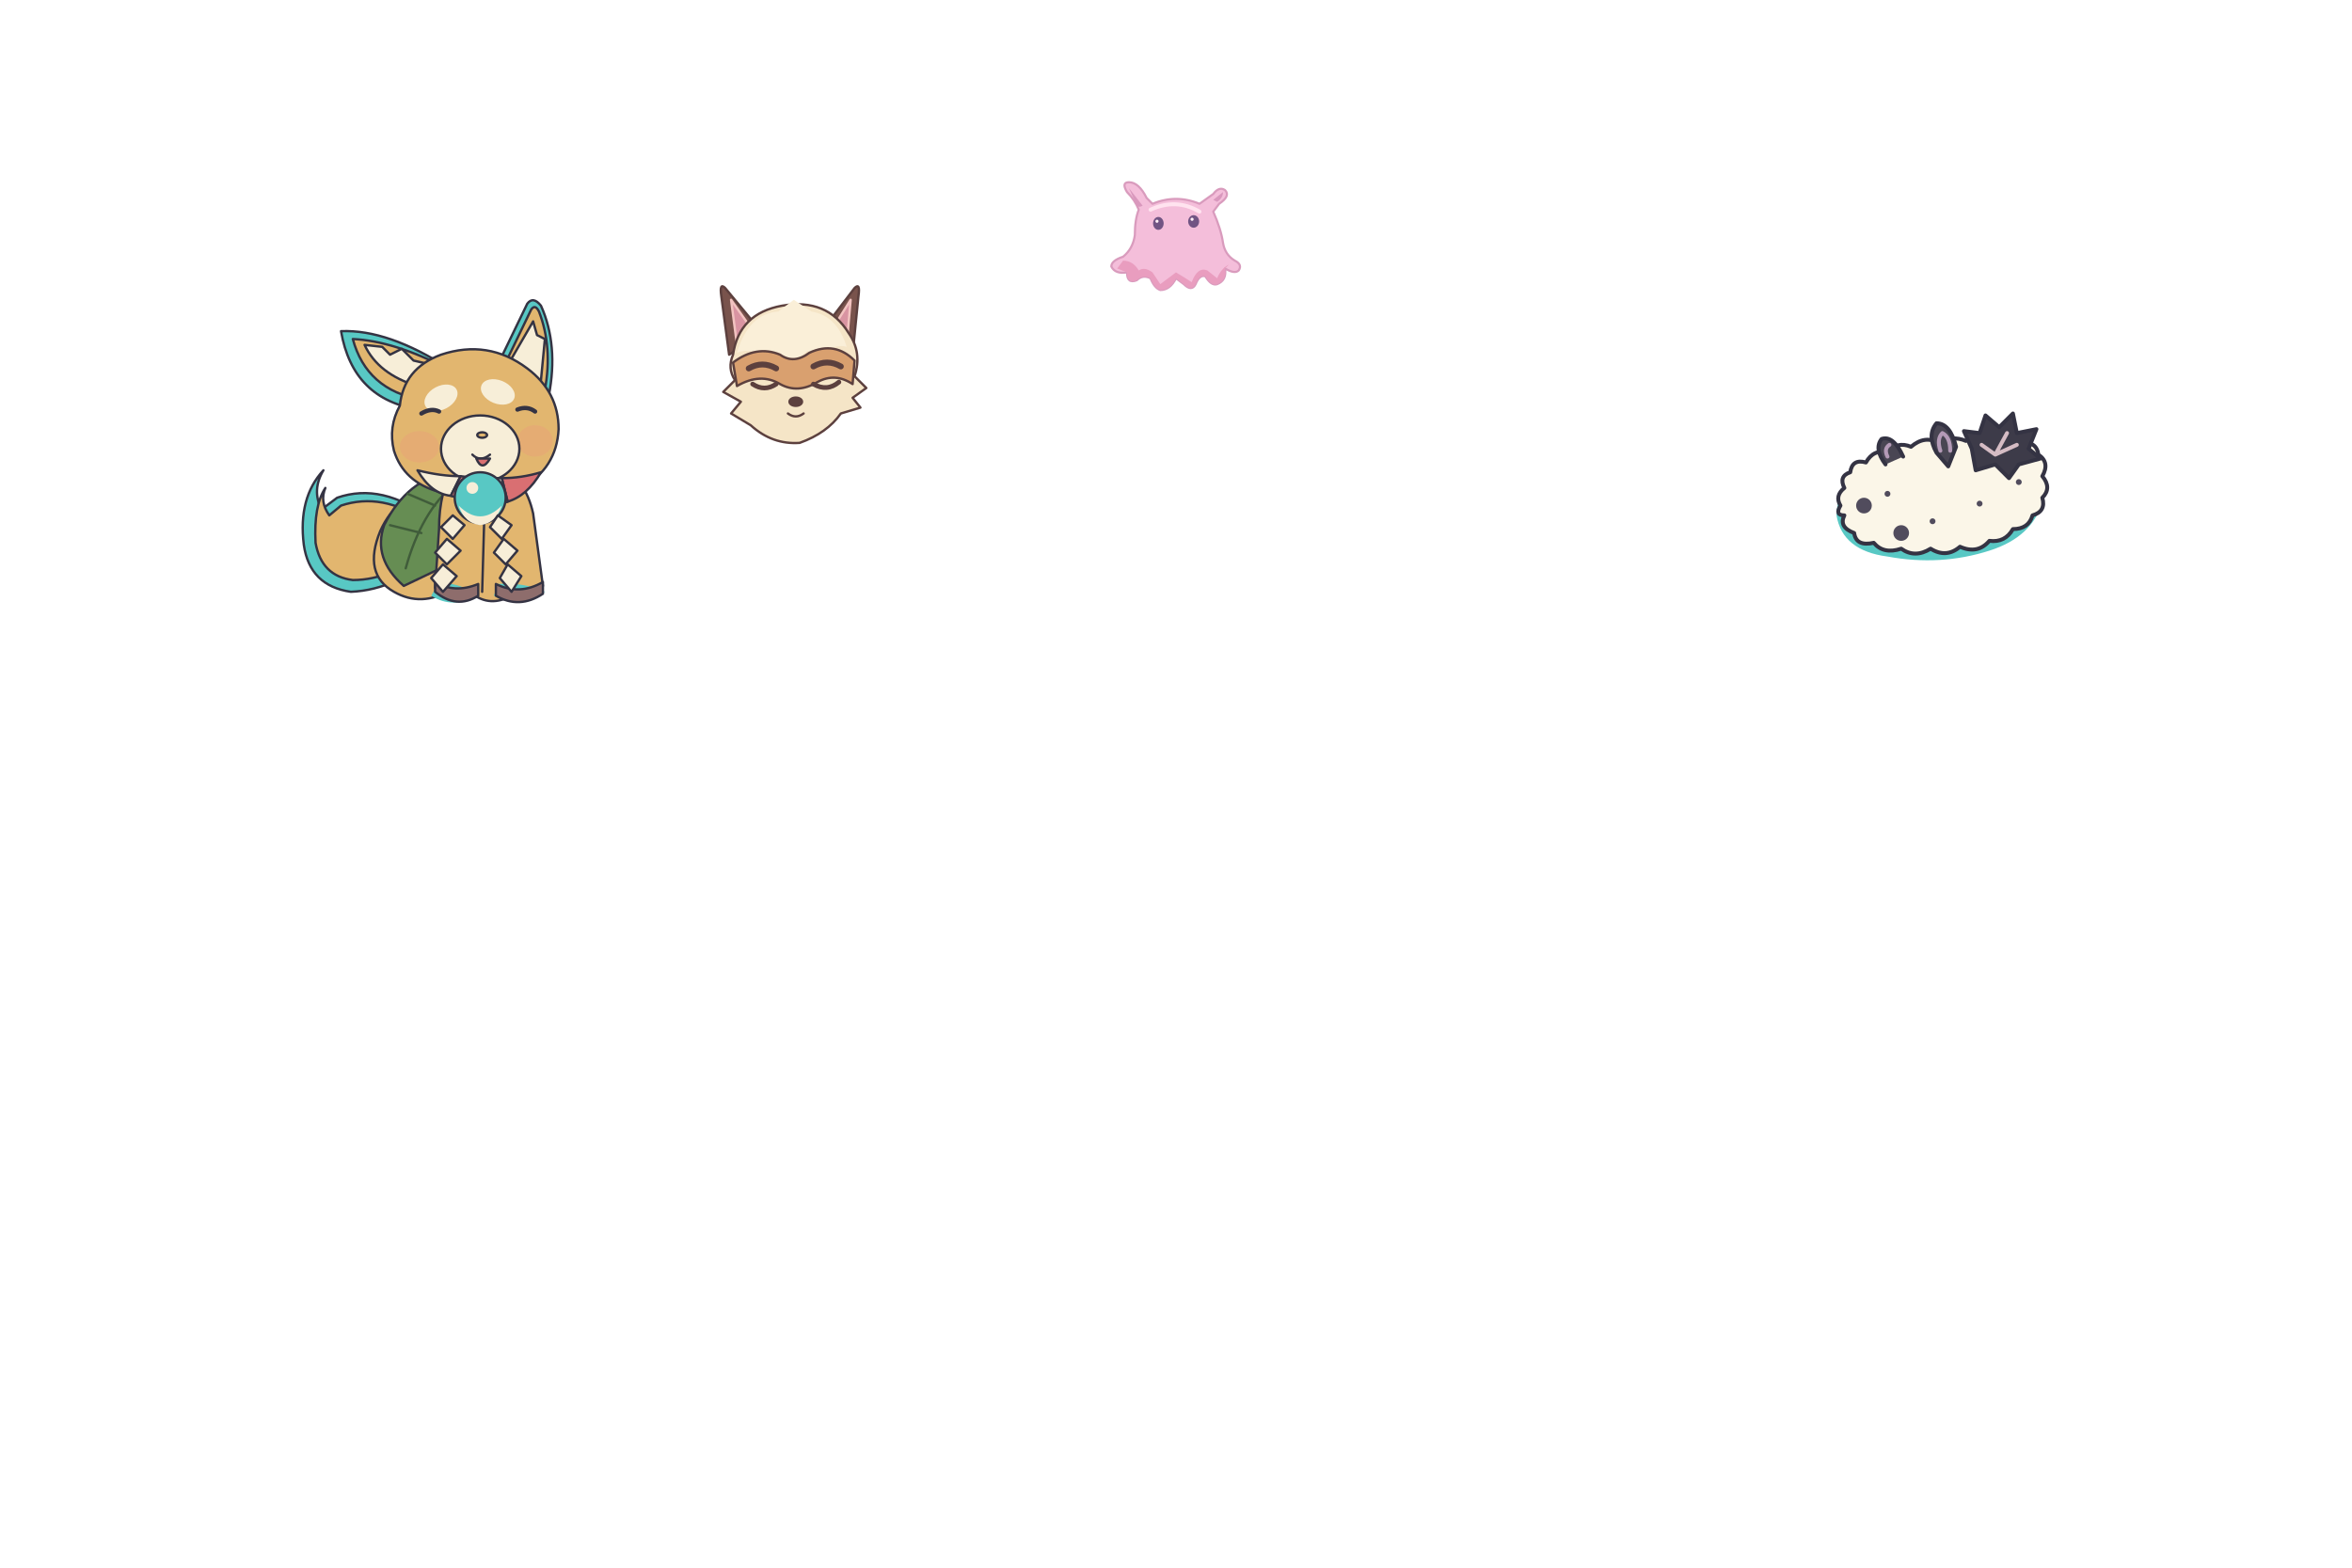
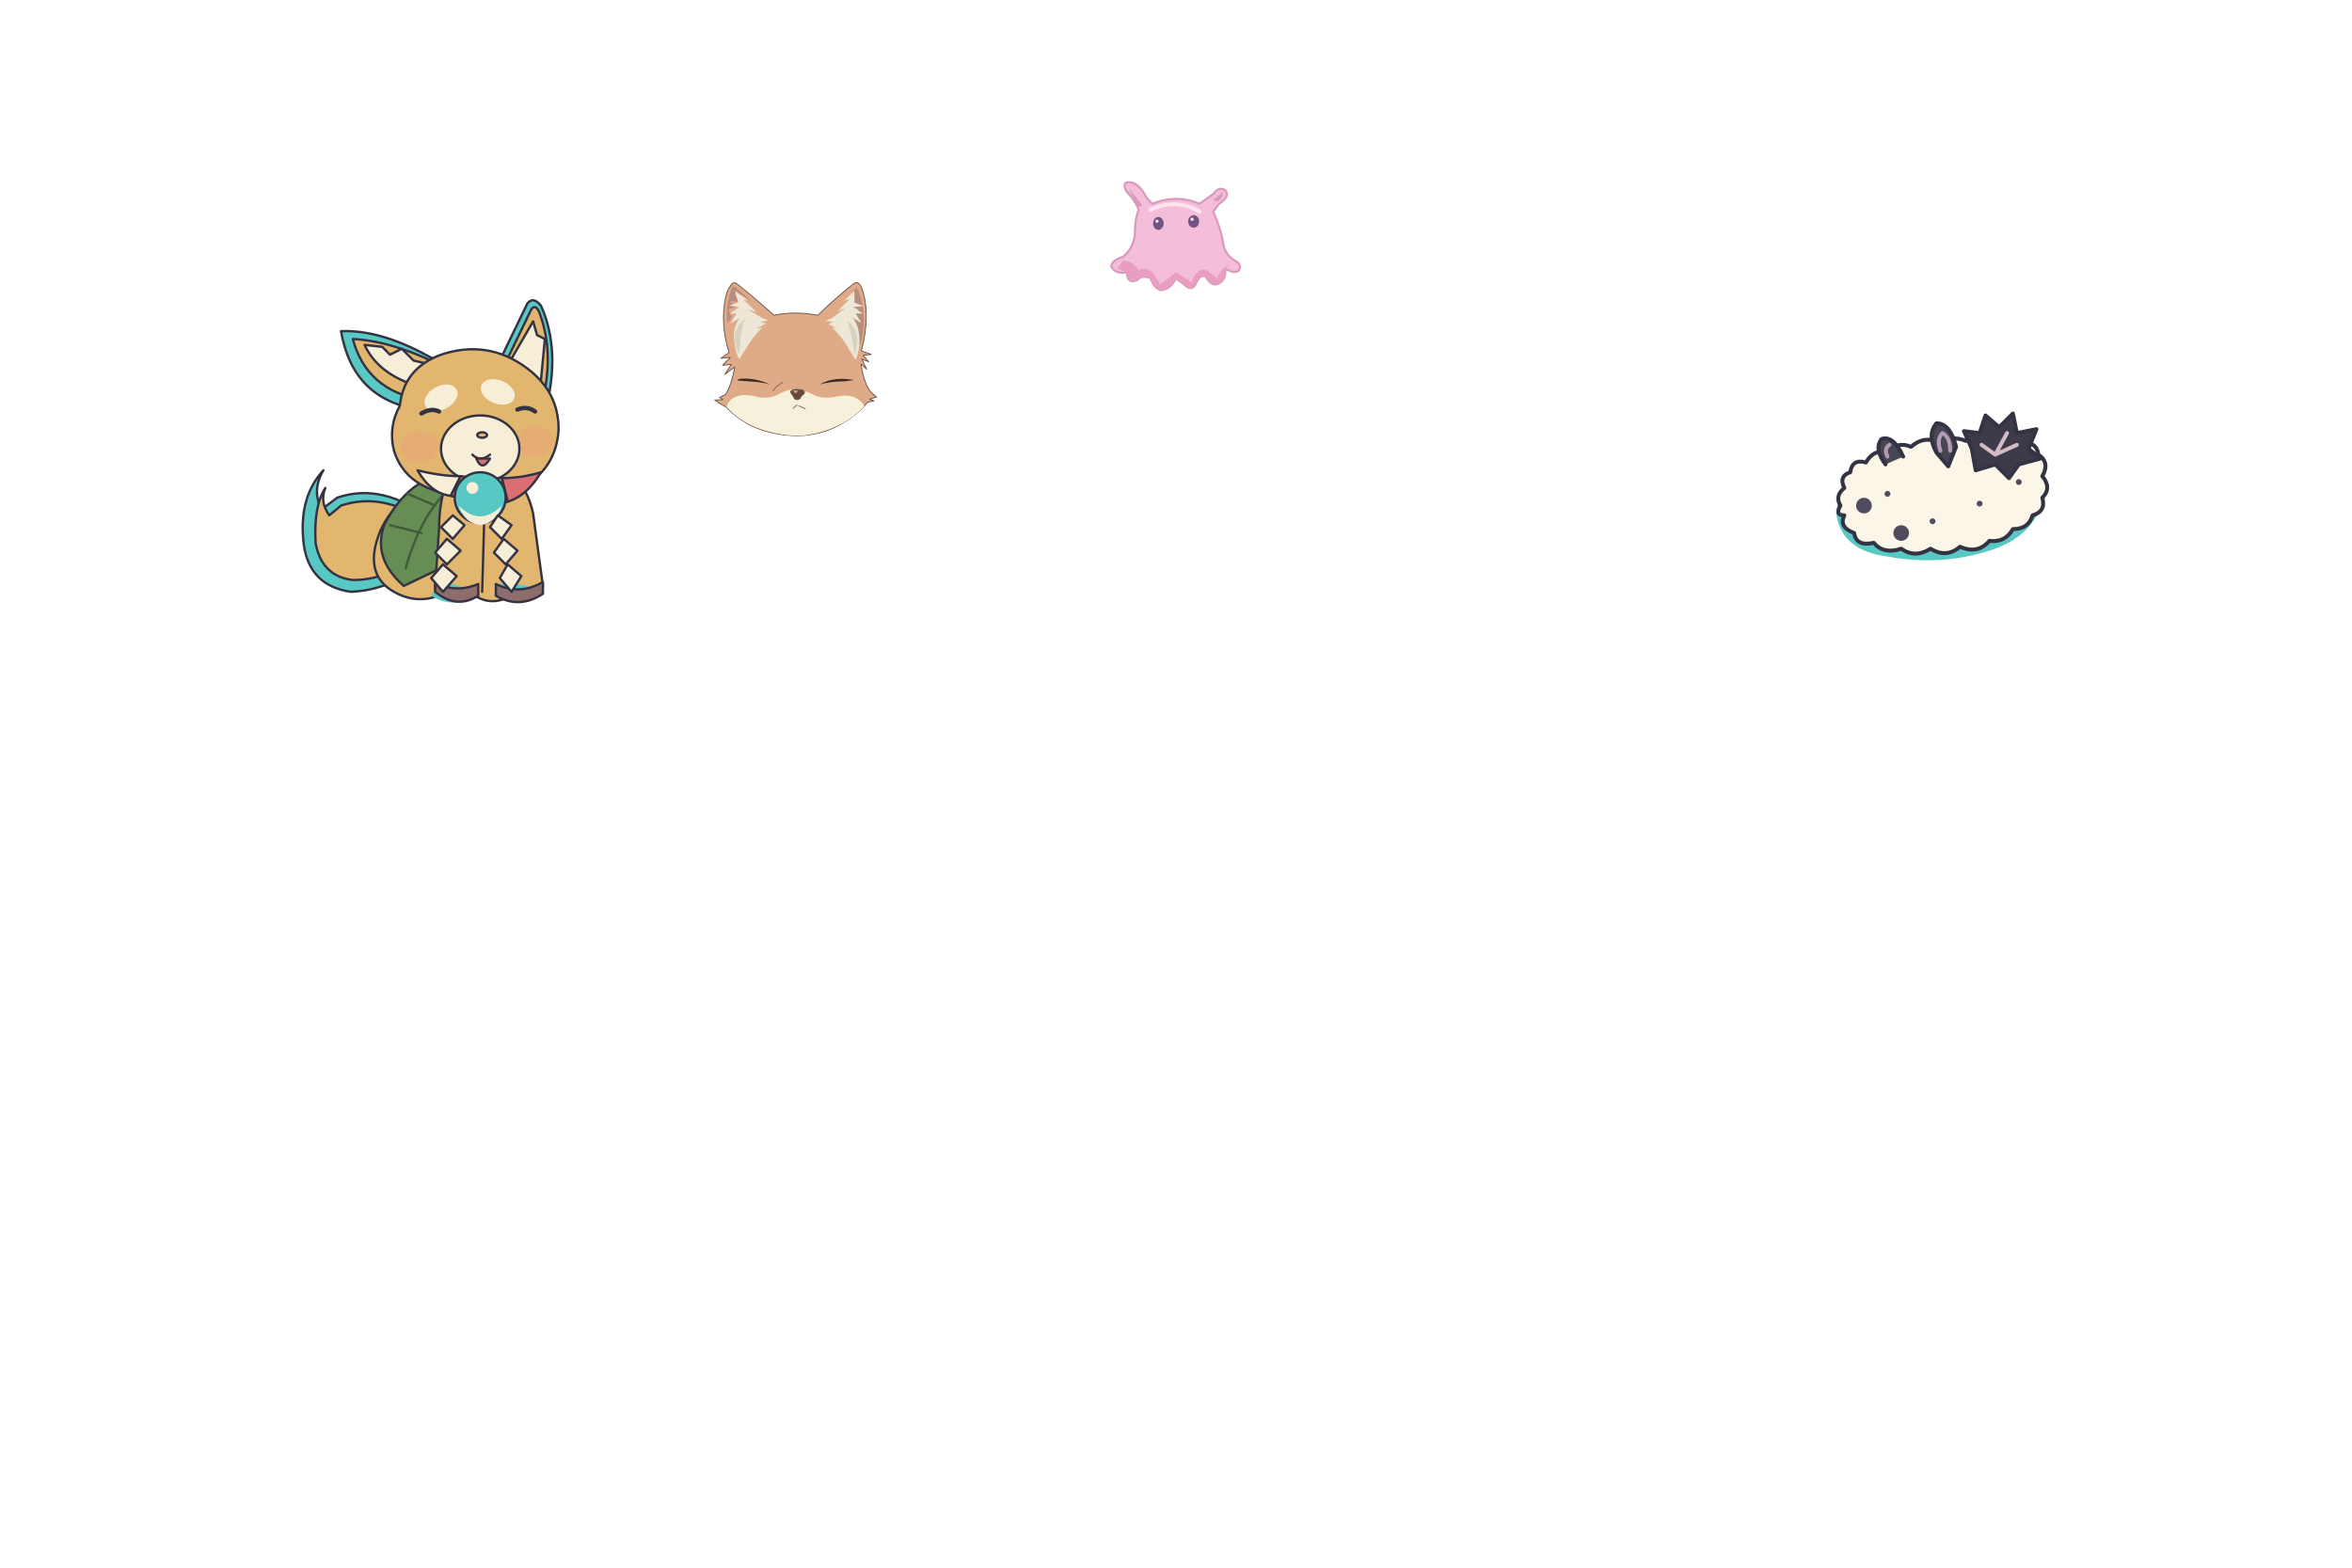
<svg xmlns="http://www.w3.org/2000/svg" viewBox="0 0 1200 800">
  <g stroke="#343343" stroke-width="2" stroke-linecap="round" stroke-linejoin="round">
    <g transform="translate(-225 0)" stroke-width="1.2">
      <g>
        <path d="M445 265Q420 246 397 254L389 260Q384 250 390 240Q377 254 380 278Q383 299 404 302Q428 301 449 281Z" fill="#58c8c4" />
        <path d="M442 266Q420 251 399 258L393 263Q388 256 391 249Q385 258 386 277Q389 294 405 296Q426 296 445 278Z" fill="#e2b66f" />
      </g>
      <path d="M447 252Q428 251 419 271Q410 293 426 302Q440 310 455 301L465 282L462 257Z" fill="#e2b66f" />
      <path d="M455 241Q433 244 421 268Q415 285 431 299L454 288L467 251Z" fill="#668d53" />
      <path d="M457 247Q440 261 432 290M447 258L433 252M440 272L424 268" fill="none" stroke="#405c3a" />
      <path d="M457 239Q449 250 449 270L447 300Q455 308 466 303Q475 310 486 304Q498 308 502 299L497 262Q493 244 480 239Z" fill="#e2b66f" />
      <path d="M445 304Q456 311 469 304Q461 298 449 297M477 304Q490 311 503 302Q492 297 479 298" fill="#58c8c4" stroke="none" />
      <path d="M447 297Q457 303 469 298L469 304Q458 311 447 302ZM478 298Q490 304 502 297L502 303Q490 311 478 304Z" fill="#8e6d6c" />
      <path d="M472 267L471 302" fill="none" />
      <path d="M439 209Q405 204 399 169Q423 168 454 188ZM480 184L494 155Q497 151 501 156Q510 176 505 202" fill="#58c8c4" />
      <path d="M440 204Q412 199 405 173Q426 174 453 188ZM483 185L496 158Q498 155 500 159Q507 177 503 199" fill="#e2b66f" />
      <path d="M438 197Q418 191 411 176L420 177L424 181L430 178L436 184L449 187M486 183L497 164L499 171L503 173L501 194" fill="#f7eed8" />
      <path d="M429 207Q431 188 450 181Q474 173 494 188Q510 200 510 219Q509 239 491 249Q471 259 449 251Q431 246 426 230Q423 218 429 207Z" fill="#e2b66f" />
      <ellipse cx="439" cy="228" rx="10" ry="8" fill="#ed927d" opacity=".28" stroke="none" />
      <ellipse cx="498" cy="225" rx="9" ry="8" fill="#ed927d" opacity=".28" stroke="none" />
      <ellipse cx="450" cy="203" rx="9" ry="6" fill="#f7eed8" transform="rotate(-28 450 203)" stroke="none" />
      <ellipse cx="479" cy="200" rx="9" ry="6" fill="#f7eed8" transform="rotate(22 479 200)" stroke="none" />
      <path d="M440 211Q445 208 449 210M489 209Q494 207 498 210" fill="none" stroke="#343343" stroke-width="2.2" />
      <ellipse cx="470" cy="229" rx="20" ry="17" fill="#f7eed8" />
      <ellipse cx="471" cy="222" rx="2.5" ry="1.4" fill="#e2b66f" />
      <path d="M466 232Q470 236 475 232" fill="none" />
      <path d="M468 234Q471 241 475 234Z" fill="#d96f72" />
      <path d="M438 240Q445 252 455 253L460 243Q450 243 438 240Z" fill="#f7eed8" />
      <path d="M455 253L466 256L468 244L460 243Z" fill="#d96f72" />
      <path d="M481 244L484 256Q494 253 501 241Q491 244 481 244Z" fill="#d96f72" />
      <path d="M474 244L481 244L484 256L475 259Z" fill="#f7eed8" />
      <circle cx="470" cy="254" r="13" fill="#58c8c4" />
      <path d="M459 258Q470 269 481 258Q478 267 470 268Q462 267 459 258Z" fill="#f7eed8" stroke="none" />
      <circle cx="466" cy="249" r="3" fill="#f7eed8" stroke="none" />
      <polygon points="456 263 462 268 456 275 450 269" fill="#f7eed8" />
      <polygon points="453 275 460 281 453 288 447 282" fill="#f7eed8" />
      <polygon points="451 288 458 294 451 302 445 295" fill="#f7eed8" />
      <polygon points="479 263 486 268 481 275 475 269" fill="#f7eed8" />
      <polygon points="482 275 489 281 483 288 477 282" fill="#f7eed8" />
      <polygon points="484 288 491 294 486 302 480 295" fill="#f7eed8" />
    </g>
-     <g stroke="#5c403e" stroke-width="1.2" stroke-linecap="round" stroke-linejoin="round">
-       <path d="M389 170L370 147Q367 144 368 151L372 181ZM420 168L436 147Q439 144 438 151L435 181Z" fill="#79534c" />
-       <path d="M385 170L373 153L376 176ZM424 169L434 153L432 176Z" fill="#d994a2" stroke="#f2c3c0" />
-       <path d="M374 181Q377 160 399 156Q422 152 433 170Q440 180 436 192L442 198L435 203L439 208L429 211Q422 221 408 226Q394 227 383 217L373 211L378 205L369 200L375 194Q371 188 374 181Z" fill="#f5e5c7" />
-       <path d="M376 180Q382 160 397 159L405 153L414 159Q427 161 432 177Q425 175 420 182L412 179L405 185L397 180L390 183Q384 177 376 180Z" fill="#faefd8" stroke="none" />
-       <path d="M374 185Q386 176 398 181Q405 186 413 180Q426 174 436 184L435 196Q426 190 417 195Q407 201 398 196Q388 190 376 197Z" fill="#d9a06f" />
-       <path d="M382 188Q389 184 396 188M415 187Q422 183 429 187" fill="none" stroke="#5c403e" stroke-width="3" />
-       <path d="M384 196Q390 200 396 196M415 196Q422 200 428 195" fill="none" stroke="#5c403e" stroke-width="2.4" />
-       <ellipse cx="406" cy="205" rx="3.2" ry="2.1" fill="#5c403e" />
-       <path d="M402 211Q406 214 410 211" fill="none" />
+     <g>
+       <g transform="translate(362 144) scale(.222)" stroke="#6b5148" stroke-width="2" stroke-linejoin="round" stroke-linecap="round">
+         <path d="M48 9Q53-2 62 3Q99 32 148 76Q196 66 249 76Q291 35 332 3Q343-4 350 14Q371 74 349 158L372 166L353 168L366 183L350 177L361 200L348 188Q355 234 371 253L384 264L368 269L378 273L363 276Q344 301 311 321Q266 350 207 353Q151 353 105 334Q68 318 38 287L22 278L12 271L31 270L23 265L37 258Q51 235 58 195L35 212L50 189L30 191L48 173L26 175L45 162Q24 94 37 35Q41 16 48 9Z" fill="#dfaa88" />
+         <g stroke="none">
+           <path d="M51 13Q57 6 66 17L132 72Q102 45 75 30L57 25L66 45L47 44L58 57L43 63L51 80L41 94Q36 55 51 13ZM337 12Q343 16 348 38Q362 91 346 145L332 112L334 84L326 75L344 63L325 55L335 37L310 51Z" fill="#b88d7f" />
+           <path d="M59 20L89 43L77 39L108 69L87 62L120 82L135 88L117 91L130 95L107 107L121 104Q98 128 85 151L68 177Q58 157 56 129Q54 103 70 82L48 95L62 72L46 72L69 57L44 54L66 47Z" fill="#ece8d5" />
+           <path d="M333 20L309 43L321 39L294 67L312 59L282 82L266 89L285 91L273 96L295 108L282 104Q308 130 320 154L336 178Q347 150 344 122Q342 98 329 82L349 94L336 72L352 72L330 57L354 55L333 47Z" fill="#ece8d5" />
+           <path d="M57 135Q56 104 81 84Q72 112 71 139L67 167ZM340 137Q340 107 316 87Q326 118 330 145L334 168Z" fill="#d5d3c0" />
+           <path d="M39 287Q45 268 62 263Q79 256 107 263Q135 270 158 258Q181 245 197 247Q218 247 241 260Q264 269 291 263Q320 257 338 267Q350 274 356 285Q327 317 283 335Q246 350 208 353Q158 353 110 335Q70 320 39 287Z" fill="#f6f1da" />
+           <path d="M72 222Q103 219 139 235Q116 229 90 228L65 226Q63 223 72 222ZM254 235Q280 219 319 223L332 225L310 228Q279 228 254 235Z" fill="#3d2c25" />
+         </g>
+         <path d="M168 230Q153 239 146 250" fill="none" stroke="#8d6852" stroke-width="2.3" />
+         <path d="M194 247Q198 246 208 247Q219 248 218 255L210 263Q208 270 201 270Q195 270 193 263L187 254Q185 249 194 247Z" fill="#664b3b" />
+         <path d="M191 250Q198 247 204 250L198 256Z" fill="#b99c80" stroke="none" />
+         <path d="M201 282L192 290M205 284L220 291" fill="none" stroke="#806d57" stroke-width="2.1" />
+       </g>
    </g>
    <g transform="translate(225 -20)">
      <g>
        <path d="M712 283Q713 259 737 251Q758 244 777 247Q796 240 811 250Q821 259 817 276Q812 294 790 301Q765 309 738 304Q715 301 712 283Z" fill="#58c8c4" stroke="none" />
        <path d="M714 278Q711 273 716 269Q713 263 719 261Q720 254 727 256Q731 249 738 251Q743 245 750 248Q757 242 764 246Q771 242 778 245Q786 239 792 244Q801 239 806 246Q814 245 815 252Q821 256 817 263Q822 269 817 274Q819 281 812 283Q810 290 802 290Q798 297 790 296Q784 303 775 299Q768 305 760 300Q752 305 745 300Q736 303 731 297Q722 299 721 292Q713 289 716 283Q711 283 714 278Z" fill="#fbf6e8" />
        <path d="M737 257Q731 249 735 244Q741 242 746 253M763 251Q758 242 763 236Q770 236 773 248L769 258Z" fill="#494653" />
        <path d="M738 253Q736 249 739 247M765 250Q763 244 766 241Q770 243 770 250" fill="none" stroke="#b49ab7" />
        <g>
          <polygon points="781 249 777 240 785 241 788 232 795 238 802 231 804 241 814 239 810 249 816 254 805 257 800 264 793 257 783 260" fill="#3d3b49" />
          <path d="M786 247L793 252L804 247M793 252L799 241" fill="none" stroke="#d5bcc4" />
        </g>
        <g fill="#514c5d" stroke="none">
          <circle cx="726" cy="278" r="4" />
          <circle cx="745" cy="292" r="4" />
          <circle cx="738" cy="272" r="1.5" />
          <circle cx="761" cy="286" r="1.5" />
          <circle cx="785" cy="277" r="1.5" />
          <circle cx="805" cy="266" r="1.5" />
        </g>
      </g>
    </g>
    <g stroke="#d99bbd" stroke-width="1.1" stroke-linecap="round" stroke-linejoin="round">
      <path d="M581 107Q579 102 575 98Q572 93 576 93Q581 93 585 101L588 104Q600 99 612 104L619 99Q622 95 625 97Q628 100 622 104L619 108Q623 117 624 124Q625 130 630 133Q634 135 632 138Q630 140 625 137Q626 143 621 145Q618 146 615 141Q612 140 610 145Q608 149 604 145L600 142Q597 148 592 148Q589 147 587 142Q583 140 580 143Q575 145 575 139Q569 140 567 136Q567 133 573 131Q578 127 579 120Q579 112 581 107Z" fill="#f4beda" />
      <path d="M576 96L583 105Q581 106 580 105ZM619 102L624 98Q624 101 621 103Z" fill="#d998bd" stroke="none" />
      <path d="M587 107Q600 101 612 108" fill="none" stroke="#ffe3ef" stroke-width="2" />
      <path d="M573 133Q578 133 581 138Q584 136 588 139L592 145Q596 142 600 139Q605 142 608 144Q611 136 616 138L621 142Q623 137 627 135L625 137Q626 143 621 145Q618 146 615 141Q612 140 610 145Q608 149 604 145L600 142Q597 148 592 148Q589 147 587 142Q583 140 580 143Q575 145 575 139L570 137Z" fill="#e99dbf" stroke="none" />
      <g fill="#715483" stroke="none">
        <ellipse cx="591" cy="114" rx="2.7" ry="3.3" />
        <ellipse cx="609" cy="113" rx="2.8" ry="3.2" />
      </g>
      <g fill="#fff0f6" stroke="none">
        <circle cx="590.3" cy="112.9" r=".8" />
        <circle cx="608.2" cy="111.9" r=".8" />
      </g>
    </g>
  </g>
</svg>
